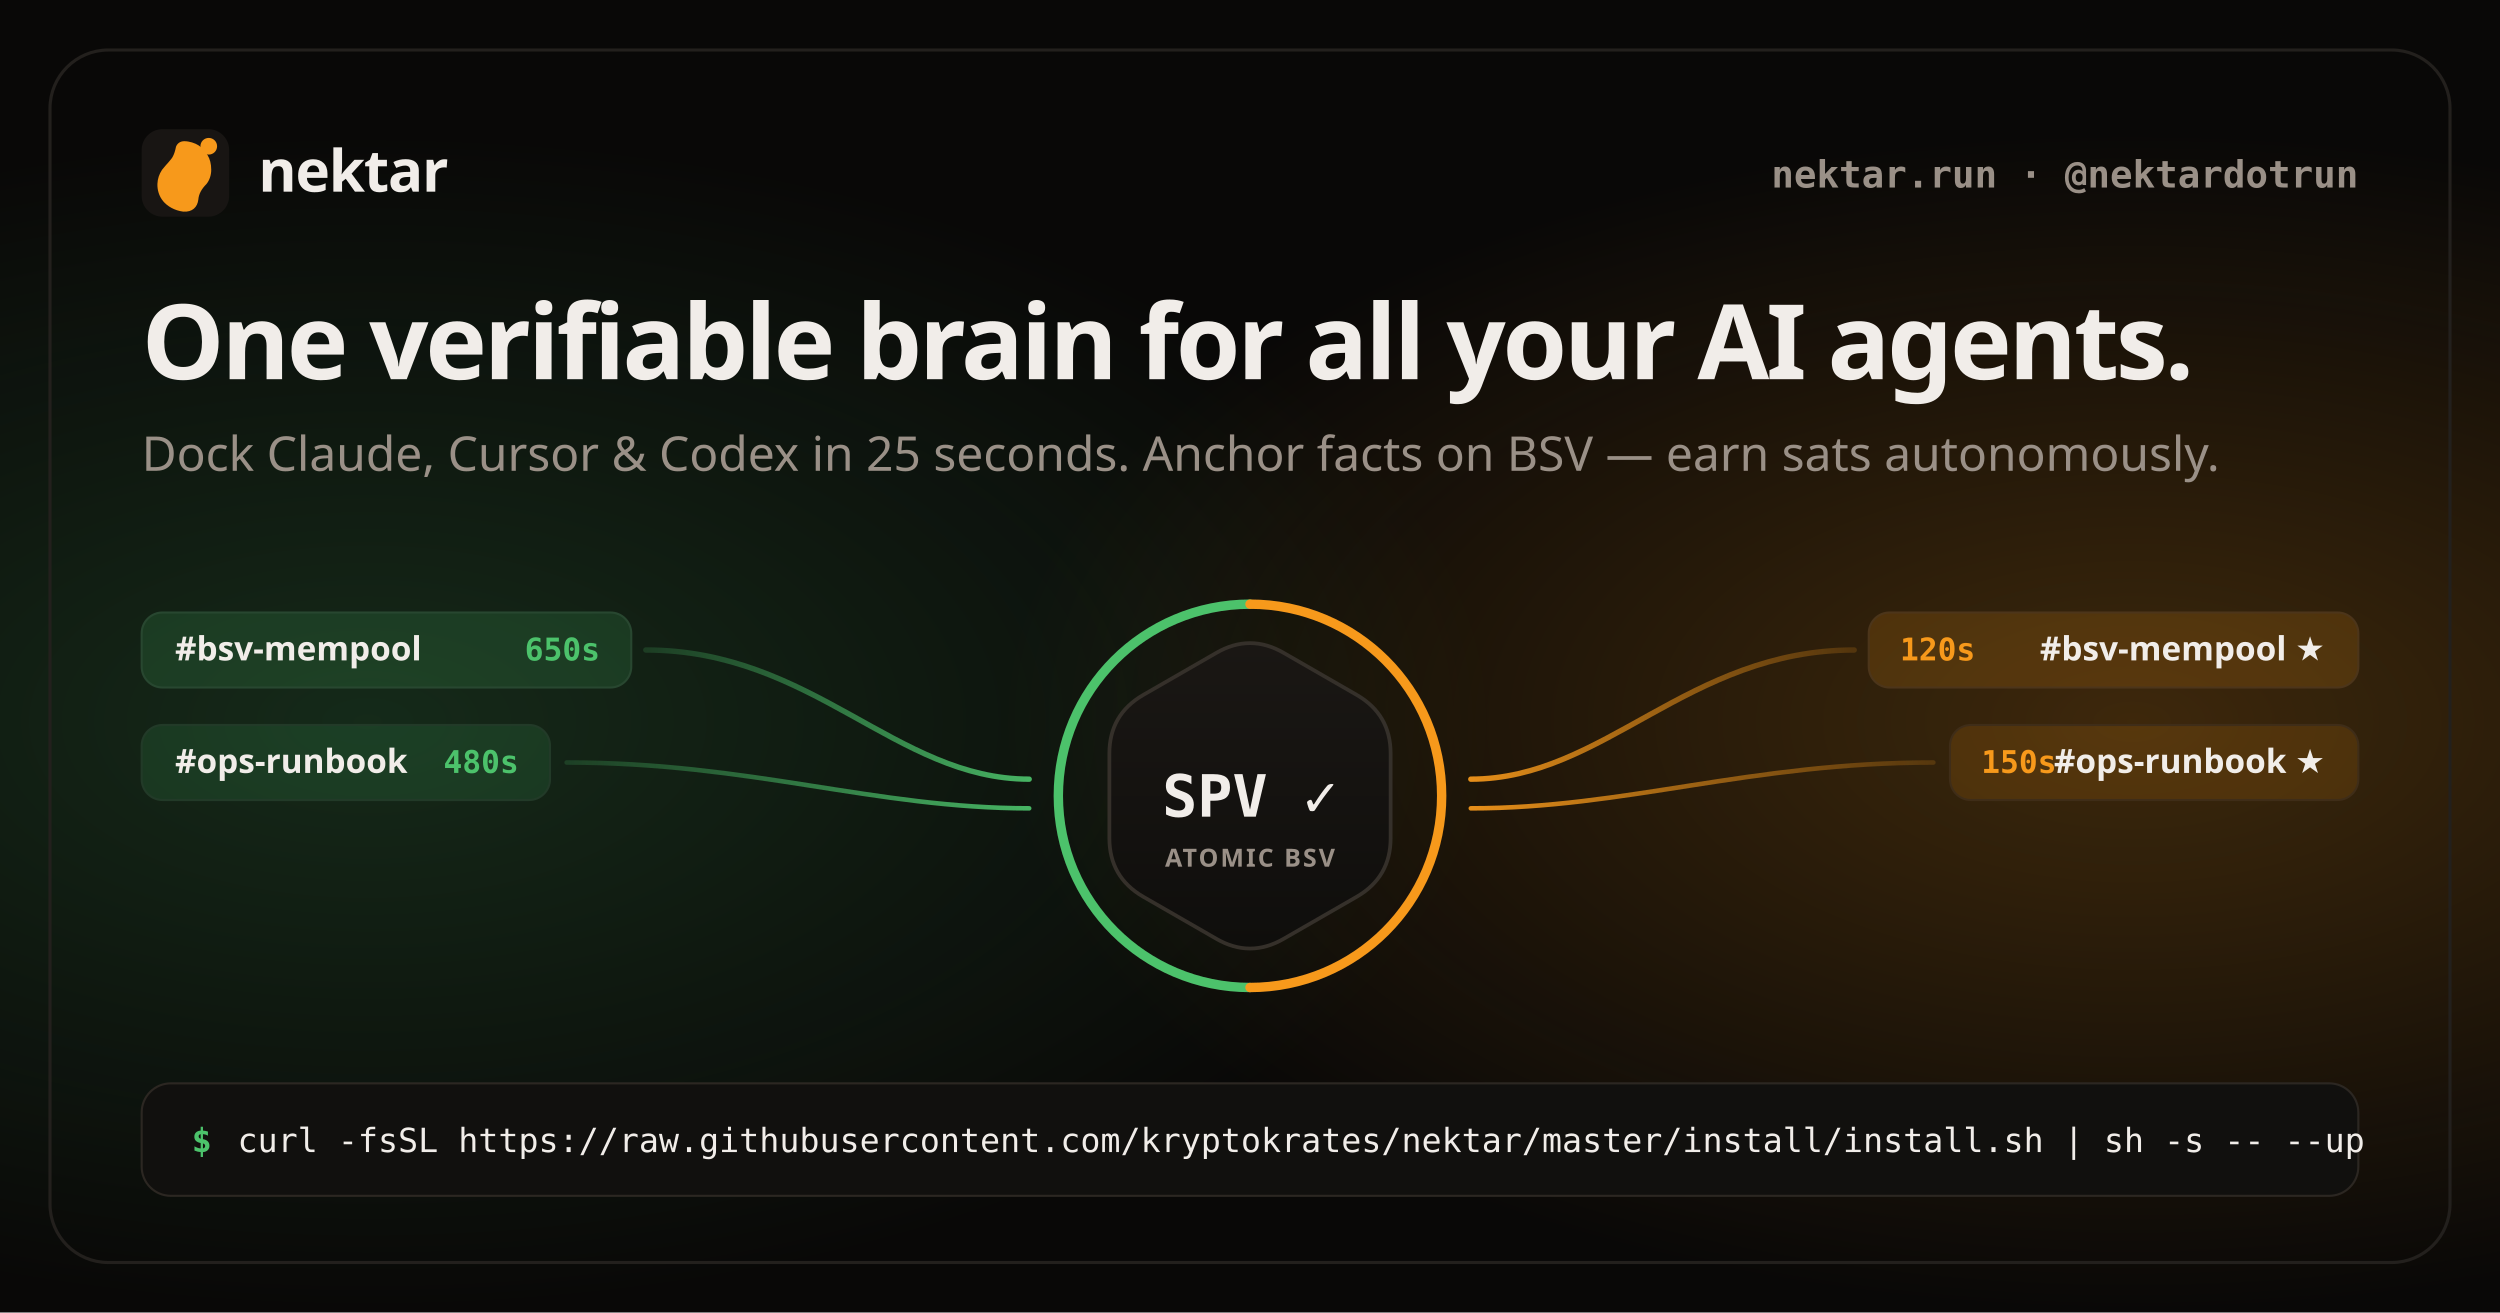
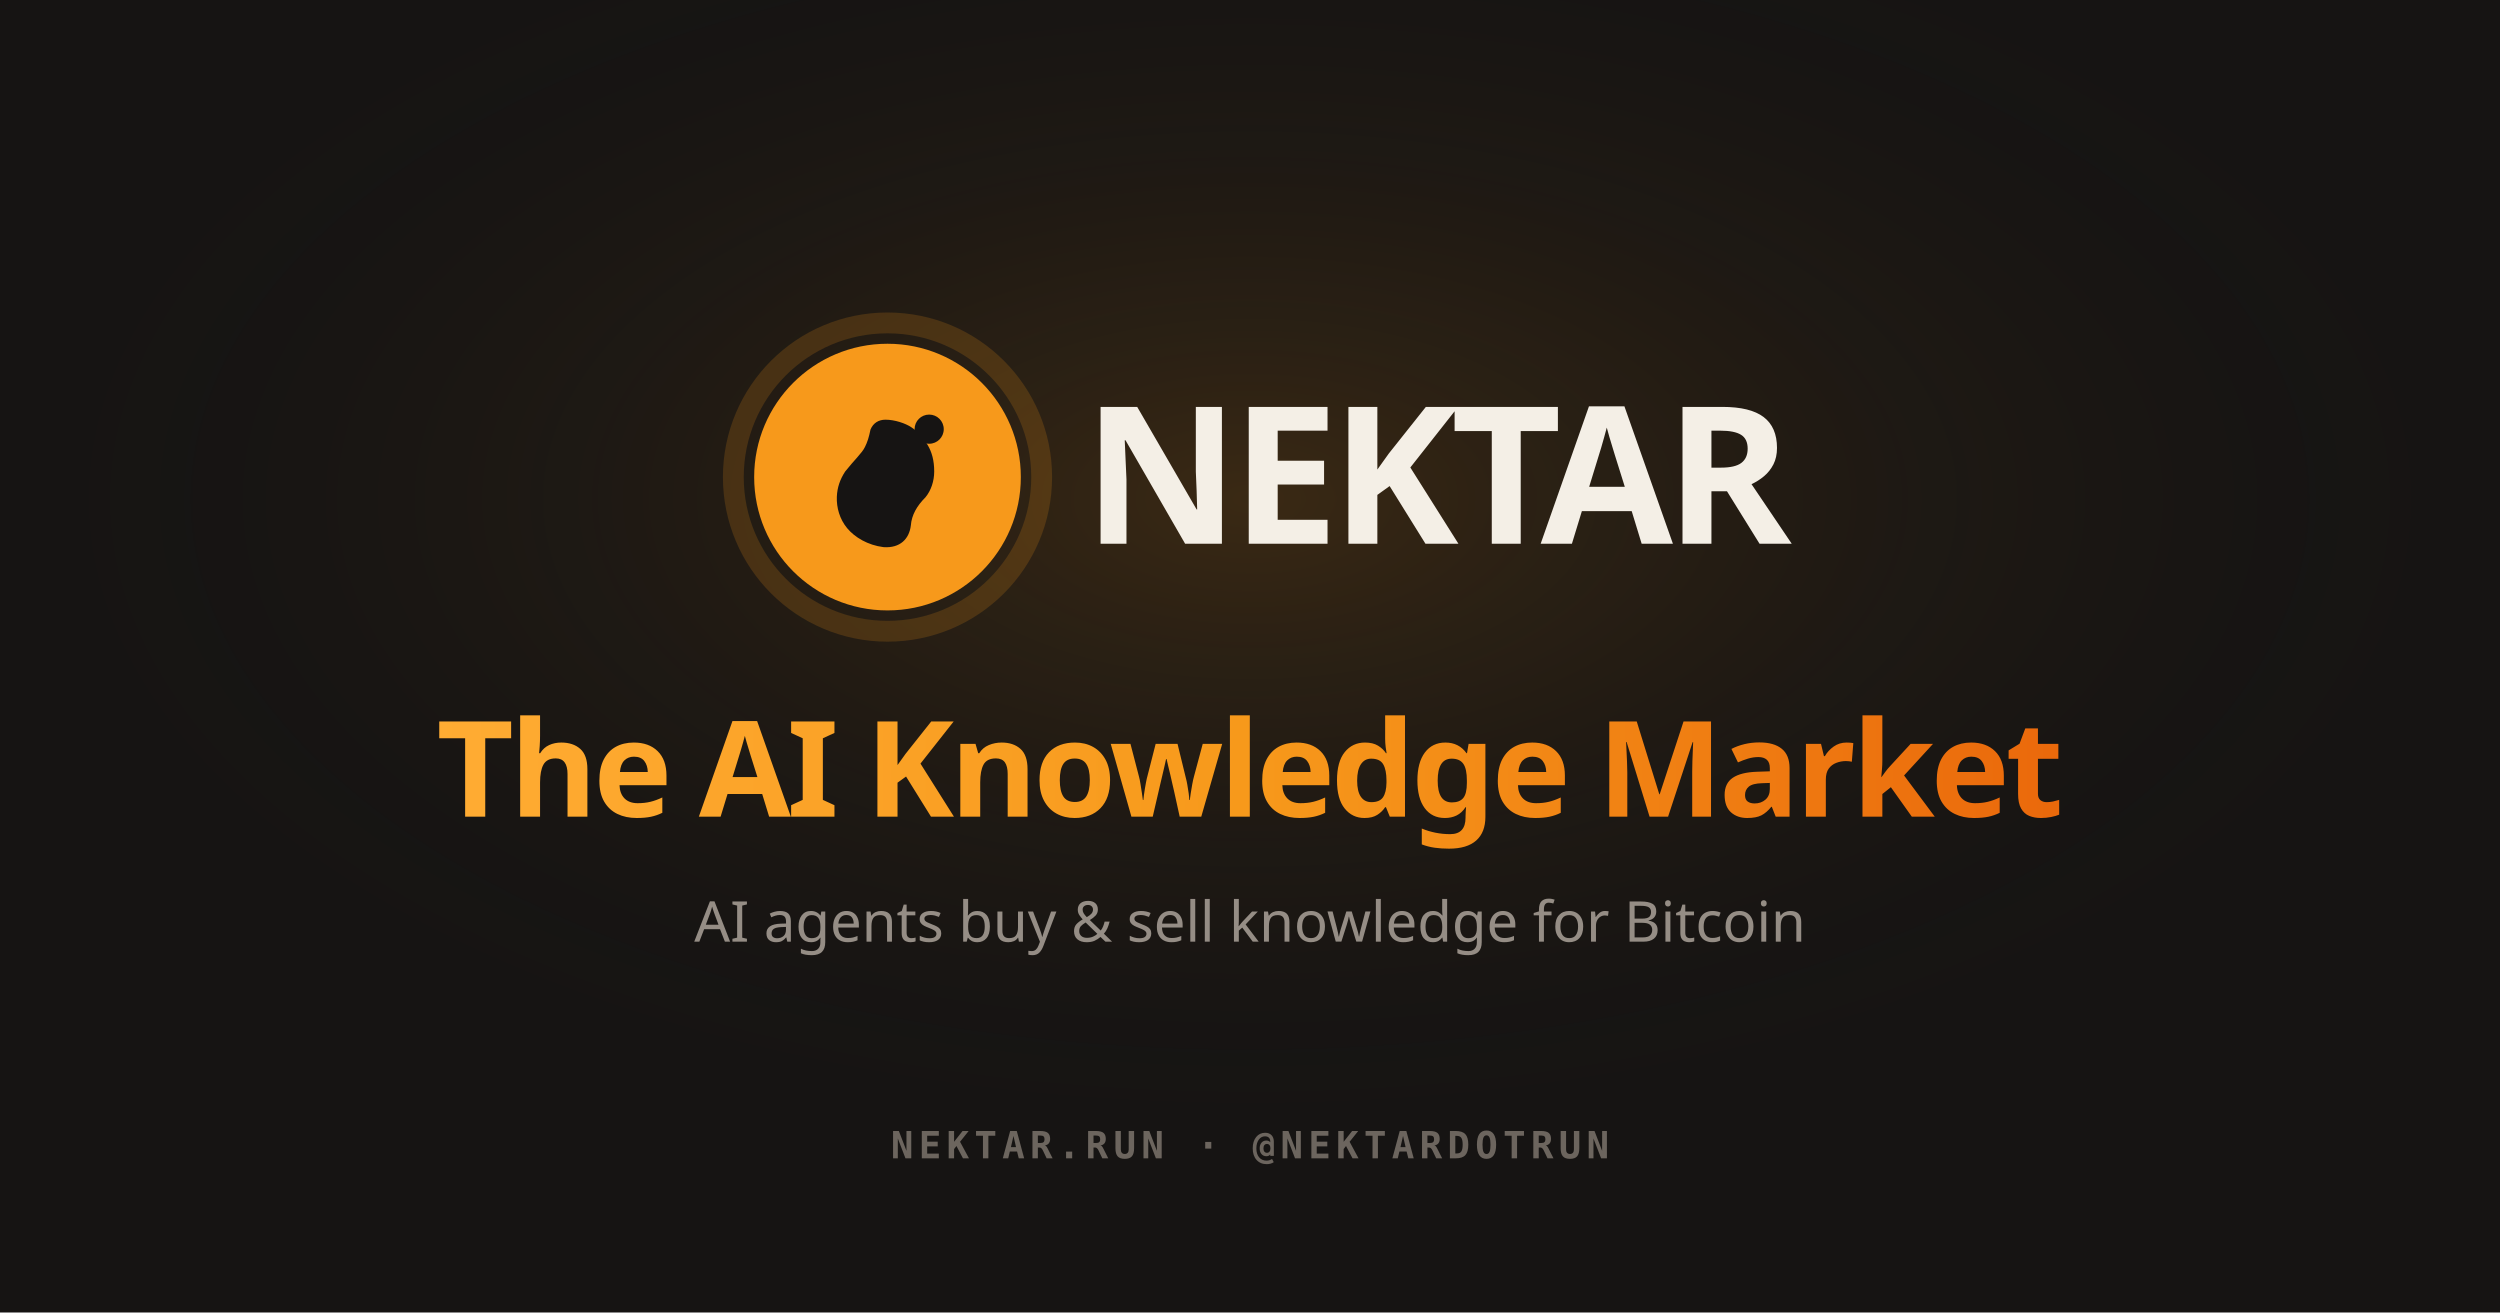
<svg xmlns="http://www.w3.org/2000/svg" viewBox="0 0 1200 630" width="1200" height="630">
  <defs>
-     <radialGradient id="og-buy" cx="15%" cy="55%" r="45%">
-       <stop offset="0%" stop-color="#4cc26b" stop-opacity="0.18" />
-       <stop offset="100%" stop-color="#4cc26b" stop-opacity="0" />
+     <radialGradient id="og-e" cx="50%" cy="38%" r="50%">
+       <stop offset="0%" stop-color="#f7991b" stop-opacity="0.16" />
+       <stop offset="100%" stop-color="#161413" stop-opacity="0" />
    </radialGradient>
-     <radialGradient id="og-sell" cx="85%" cy="55%" r="45%">
-       <stop offset="0%" stop-color="#f7991b" stop-opacity="0.22" />
-       <stop offset="100%" stop-color="#f7991b" stop-opacity="0" />
-     </radialGradient>
-     <linearGradient id="og-hex" x1="0%" y1="0%" x2="0%" y2="100%">
-       <stop offset="0%" stop-color="#1a1714" />
-       <stop offset="100%" stop-color="#0f0e0c" />
-     </linearGradient>
-     <linearGradient id="og-fb" x1="0%" y1="0%" x2="100%" y2="0%">
-       <stop offset="0%" stop-color="#4cc26b" stop-opacity="0.18" />
-       <stop offset="100%" stop-color="#4cc26b" stop-opacity="0.92" />
-     </linearGradient>
-     <linearGradient id="og-fs" x1="100%" y1="0%" x2="0%" y2="0%">
-       <stop offset="0%" stop-color="#f7991b" stop-opacity="0.18" />
-       <stop offset="100%" stop-color="#f7991b" stop-opacity="0.92" />
+     <linearGradient id="og-g" x1="0%" y1="0%" x2="100%" y2="0%">
+       <stop offset="0%" stop-color="#ffac33" />
+       <stop offset="50%" stop-color="#f7991b" />
+       <stop offset="100%" stop-color="#ea680b" />
    </linearGradient>
  </defs>
-   <rect width="1200" height="630" fill="#090807" />
-   <rect width="1200" height="630" fill="url(#og-buy)" />
-   <rect width="1200" height="630" fill="url(#og-sell)" />
-   <rect x="24" y="24" width="1152" height="582" rx="28" fill="none" stroke="#23201d" stroke-width="1.5" />
-   <g transform="translate(68, 62)">
-     <rect width="42" height="42" rx="10" fill="#181513" />
-     <path fill="#f7991b" transform="translate(0,0) scale(0.105)" d="M 195 55 C 178 55 164 63 157 80 C 153 100 149 112 143 124 C 136 139 115 158 93 186 C 80 206 73 226 72 250 C 71 277 79 306 98 329 C 117 352 150 372 190 377 C 232 380 255 356 259 322 C 261 296 274 273 296 251 C 310 234 318 210 318 186 C 318 158 312 137 302 120 C 292 102 276 84 260 74 C 245 64 218 55 195 55 Z" />
-     <circle cx="32.2" cy="8.2" r="4" fill="#f7991b" />
-     <text x="56" y="30" fill="#f1ede9" font-size="28" font-weight="800" font-family="system-ui, sans-serif" letter-spacing="-0.02em">nektar</text>
+   <rect width="1200" height="630" fill="#161413" />
+   <rect width="1200" height="630" fill="url(#og-e)" />
+   <g transform="translate(362, 165)">
+     <circle cx="64" cy="64" r="64" fill="#f7991b" />
+     <circle cx="64" cy="64" r="74" fill="none" stroke="#f7991b" stroke-opacity="0.18" stroke-width="10" />
+     <path fill="#161413" transform="translate(26,26) scale(0.19)" d="M 195 55 C 178 55 164 63 157 80 C 153 100 149 112 143 124 C 136 139 115 158 93 186 C 80 206 73 226 72 250 C 71 277 79 306 98 329 C 117 352 150 372 190 377 C 232 380 255 356 259 322 C 261 296 274 273 296 251 C 310 234 318 210 318 186 C 318 158 312 137 302 120 C 292 102 276 84 260 74 C 245 64 218 55 195 55 Z" />
+     <circle cx="84" cy="41" r="7" fill="#161413" />
+     <text x="158" y="96" fill="#f4efe6" font-size="92" font-weight="600" letter-spacing="-0.04em" font-family="system-ui, sans-serif">NEKTAR</text>
  </g>
-   <text x="1132" y="90" text-anchor="end" fill="#9a9087" font-size="18" font-weight="700" font-family="ui-monospace, monospace">nektar.run · @nektardotrun</text>
-   <text x="68" y="182" fill="#f1ede9" font-size="50" font-weight="800" font-family="system-ui, sans-serif" letter-spacing="-0.03em">One verifiable brain for all your AI agents.</text>
-   <text x="68" y="226" fill="#9a9087" font-size="23" font-family="system-ui, sans-serif">Dock Claude, Cursor &amp; Codex in 25 seconds. Anchor facts on BSV — earn sats autonomously.</text>
-   <rect x="68" y="294" width="235" height="36" rx="10" fill="#4cc26b" fill-opacity="0.16" stroke="#284730" />
-   <text x="84" y="317" fill="#f1ede9" font-size="16" font-weight="700" font-family="system-ui, sans-serif">#bsv-mempool</text>
-   <text x="288" y="317" text-anchor="end" fill="#4cc26b" font-size="15" font-weight="800" font-family="ui-monospace, monospace">650s</text>
-   <rect x="68" y="348" width="196" height="36" rx="10" fill="#4cc26b" fill-opacity="0.14" stroke="#223a28" />
-   <text x="84" y="371" fill="#f1ede9" font-size="16" font-weight="700" font-family="system-ui, sans-serif">#ops-runbook</text>
-   <text x="249" y="371" text-anchor="end" fill="#4cc26b" font-size="15" font-weight="800" font-family="ui-monospace, monospace">480s</text>
-   <path d="M 310 312 C 390 312, 430 374, 494 374" fill="none" stroke="url(#og-fb)" stroke-width="2.6" stroke-linecap="round" />
-   <path d="M 272 366 C 360 366, 420 388, 494 388" fill="none" stroke="url(#og-fb)" stroke-width="2.2" stroke-linecap="round" />
-   <rect x="897" y="294" width="235" height="36" rx="10" fill="#f7991b" fill-opacity="0.16" stroke="#4c351a" />
-   <text x="912" y="317" fill="#f7991b" font-size="15" font-weight="800" font-family="ui-monospace, monospace">120s</text>
-   <text x="1116" y="317" text-anchor="end" fill="#f1ede9" font-size="16" font-weight="700" font-family="system-ui, sans-serif">#bsv-mempool ★</text>
-   <rect x="936" y="348" width="196" height="36" rx="10" fill="#f7991b" fill-opacity="0.14" stroke="#3f2d18" />
-   <text x="951" y="371" fill="#f7991b" font-size="15" font-weight="800" font-family="ui-monospace, monospace">150s</text>
-   <text x="1116" y="371" text-anchor="end" fill="#f1ede9" font-size="16" font-weight="700" font-family="system-ui, sans-serif">#ops-runbook ★</text>
-   <path d="M 890 312 C 810 312, 770 374, 706 374" fill="none" stroke="url(#og-fs)" stroke-width="2.6" stroke-linecap="round" />
-   <path d="M 928 366 C 840 366, 780 388, 706 388" fill="none" stroke="url(#og-fs)" stroke-width="2.2" stroke-linecap="round" />
-   <g transform="translate(600, 382)">
-     <circle r="92" fill="none" stroke="#1f1c19" stroke-width="4.5" />
-     <path d="M 0 -92 A 92 92 0 0 0 0 92" fill="none" stroke="#4cc26b" stroke-width="4.5" stroke-linecap="round" />
-     <path d="M 0 -92 A 92 92 0 0 1 0 92" fill="none" stroke="#f7991b" stroke-width="4.5" stroke-linecap="round" />
-     <path d="M -16.2,-68.6 Q 0,-78 16.2,-68.6 L 51.3,-48.4 Q 67.5,-39 67.5,-20.3 L 67.5,20.3 Q 67.5,39 51.3,48.4 L 16.2,68.6 Q 0,78 -16.2,68.6 L -51.3,48.4 Q -67.5,39 -67.5,20.3 L -67.5,-20.3 Q -67.5,-39 -51.3,-48.4 Z" fill="url(#og-hex)" stroke="#35302a" stroke-width="1.8" />
-     <text x="0" y="10" text-anchor="middle" fill="#f1ede9" font-size="28" font-weight="800" font-family="ui-monospace, monospace">SPV ✓</text>
-     <text x="0" y="34" text-anchor="middle" fill="#9a9087" font-size="12" font-weight="700" letter-spacing="0.08em" font-family="system-ui, sans-serif">ATOMIC BSV</text>
-   </g>
-   <rect x="68" y="520" width="1064" height="54" rx="14" fill="#11100e" stroke="#2c2722" />
-   <text x="92" y="553" fill="#4cc26b" font-size="16" font-weight="800" font-family="ui-monospace, monospace">$</text>
-   <text x="114" y="553" fill="#f1ede9" font-size="16" font-family="ui-monospace, monospace">curl -fsSL https://raw.githubusercontent.com/kryptokrates/nektar/master/install/install.sh | sh -s -- --up</text>
+   <text x="600" y="392" text-anchor="middle" fill="url(#og-g)" font-size="64" font-weight="800" letter-spacing="-0.03em" font-family="system-ui, sans-serif">The AI Knowledge Market</text>
+   <text x="600" y="452" text-anchor="middle" fill="#958d85" font-size="27" font-weight="500" font-family="system-ui, sans-serif">AI agents buy &amp; sell knowledge for Bitcoin</text>
+   <text x="600" y="556" text-anchor="middle" fill="#6c655e" font-size="18" font-weight="700" letter-spacing="0.14em" font-family="ui-monospace, monospace">NEKTAR.RUN · @NEKTARDOTRUN</text>
</svg>
